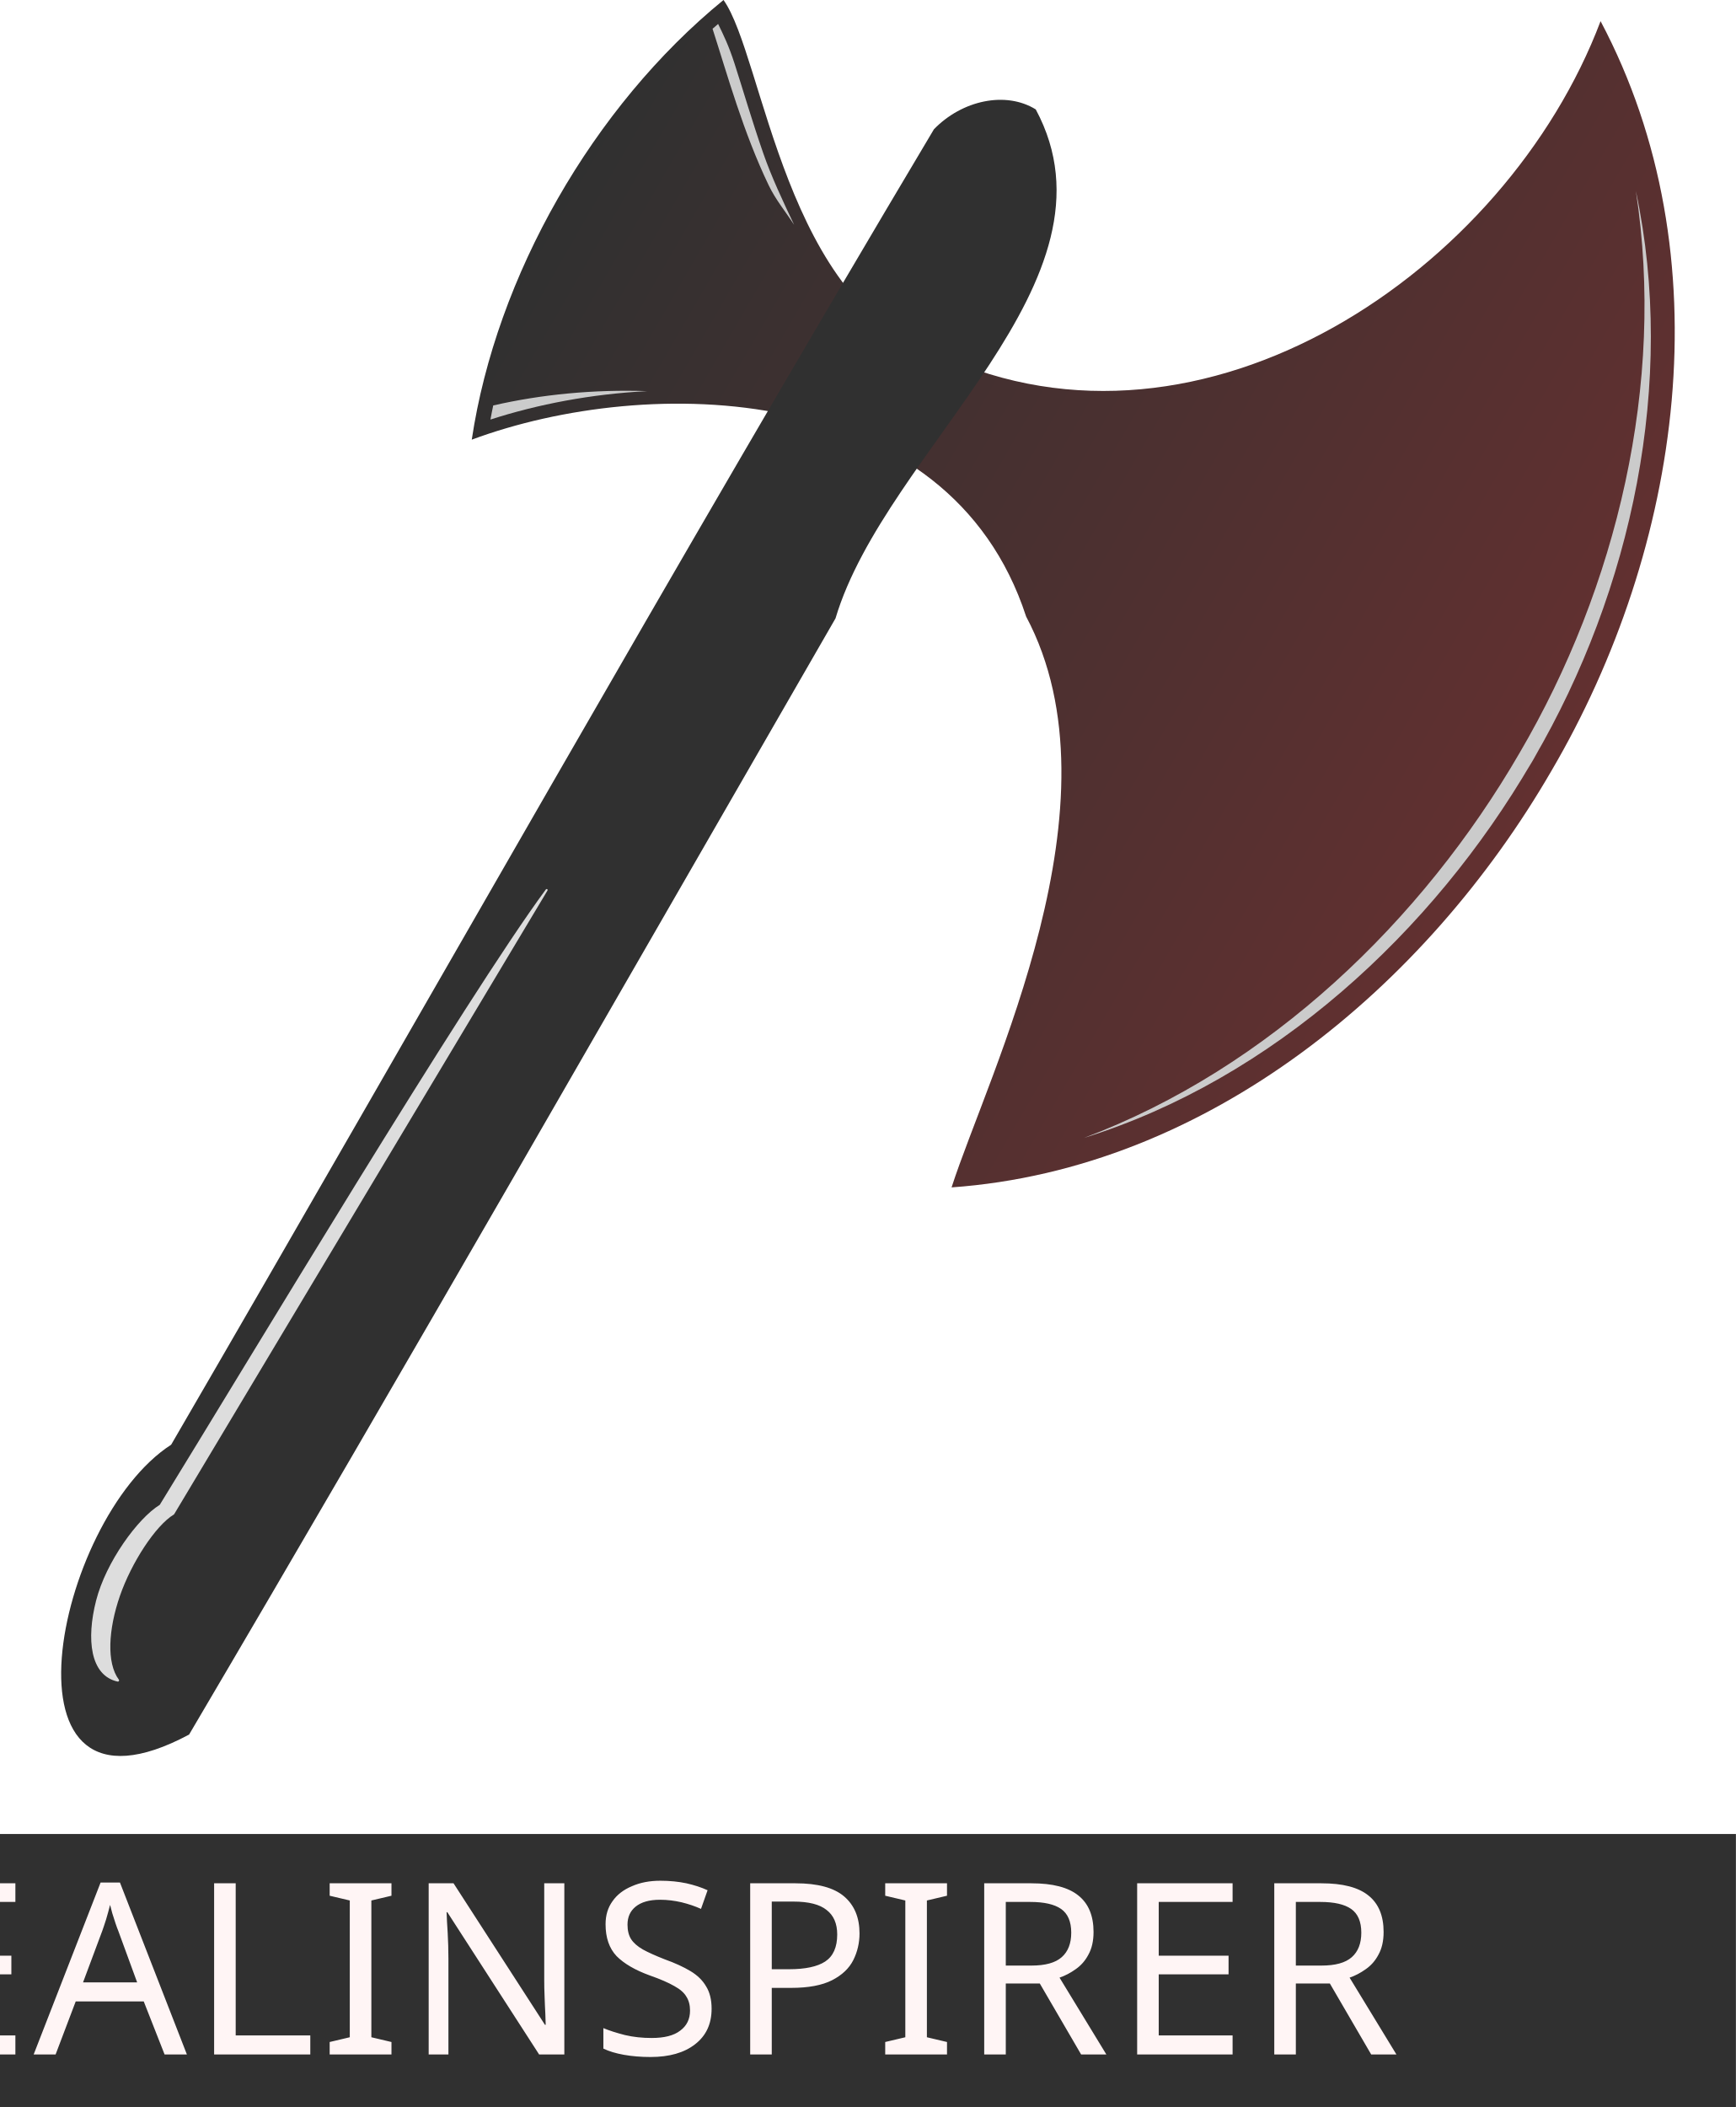
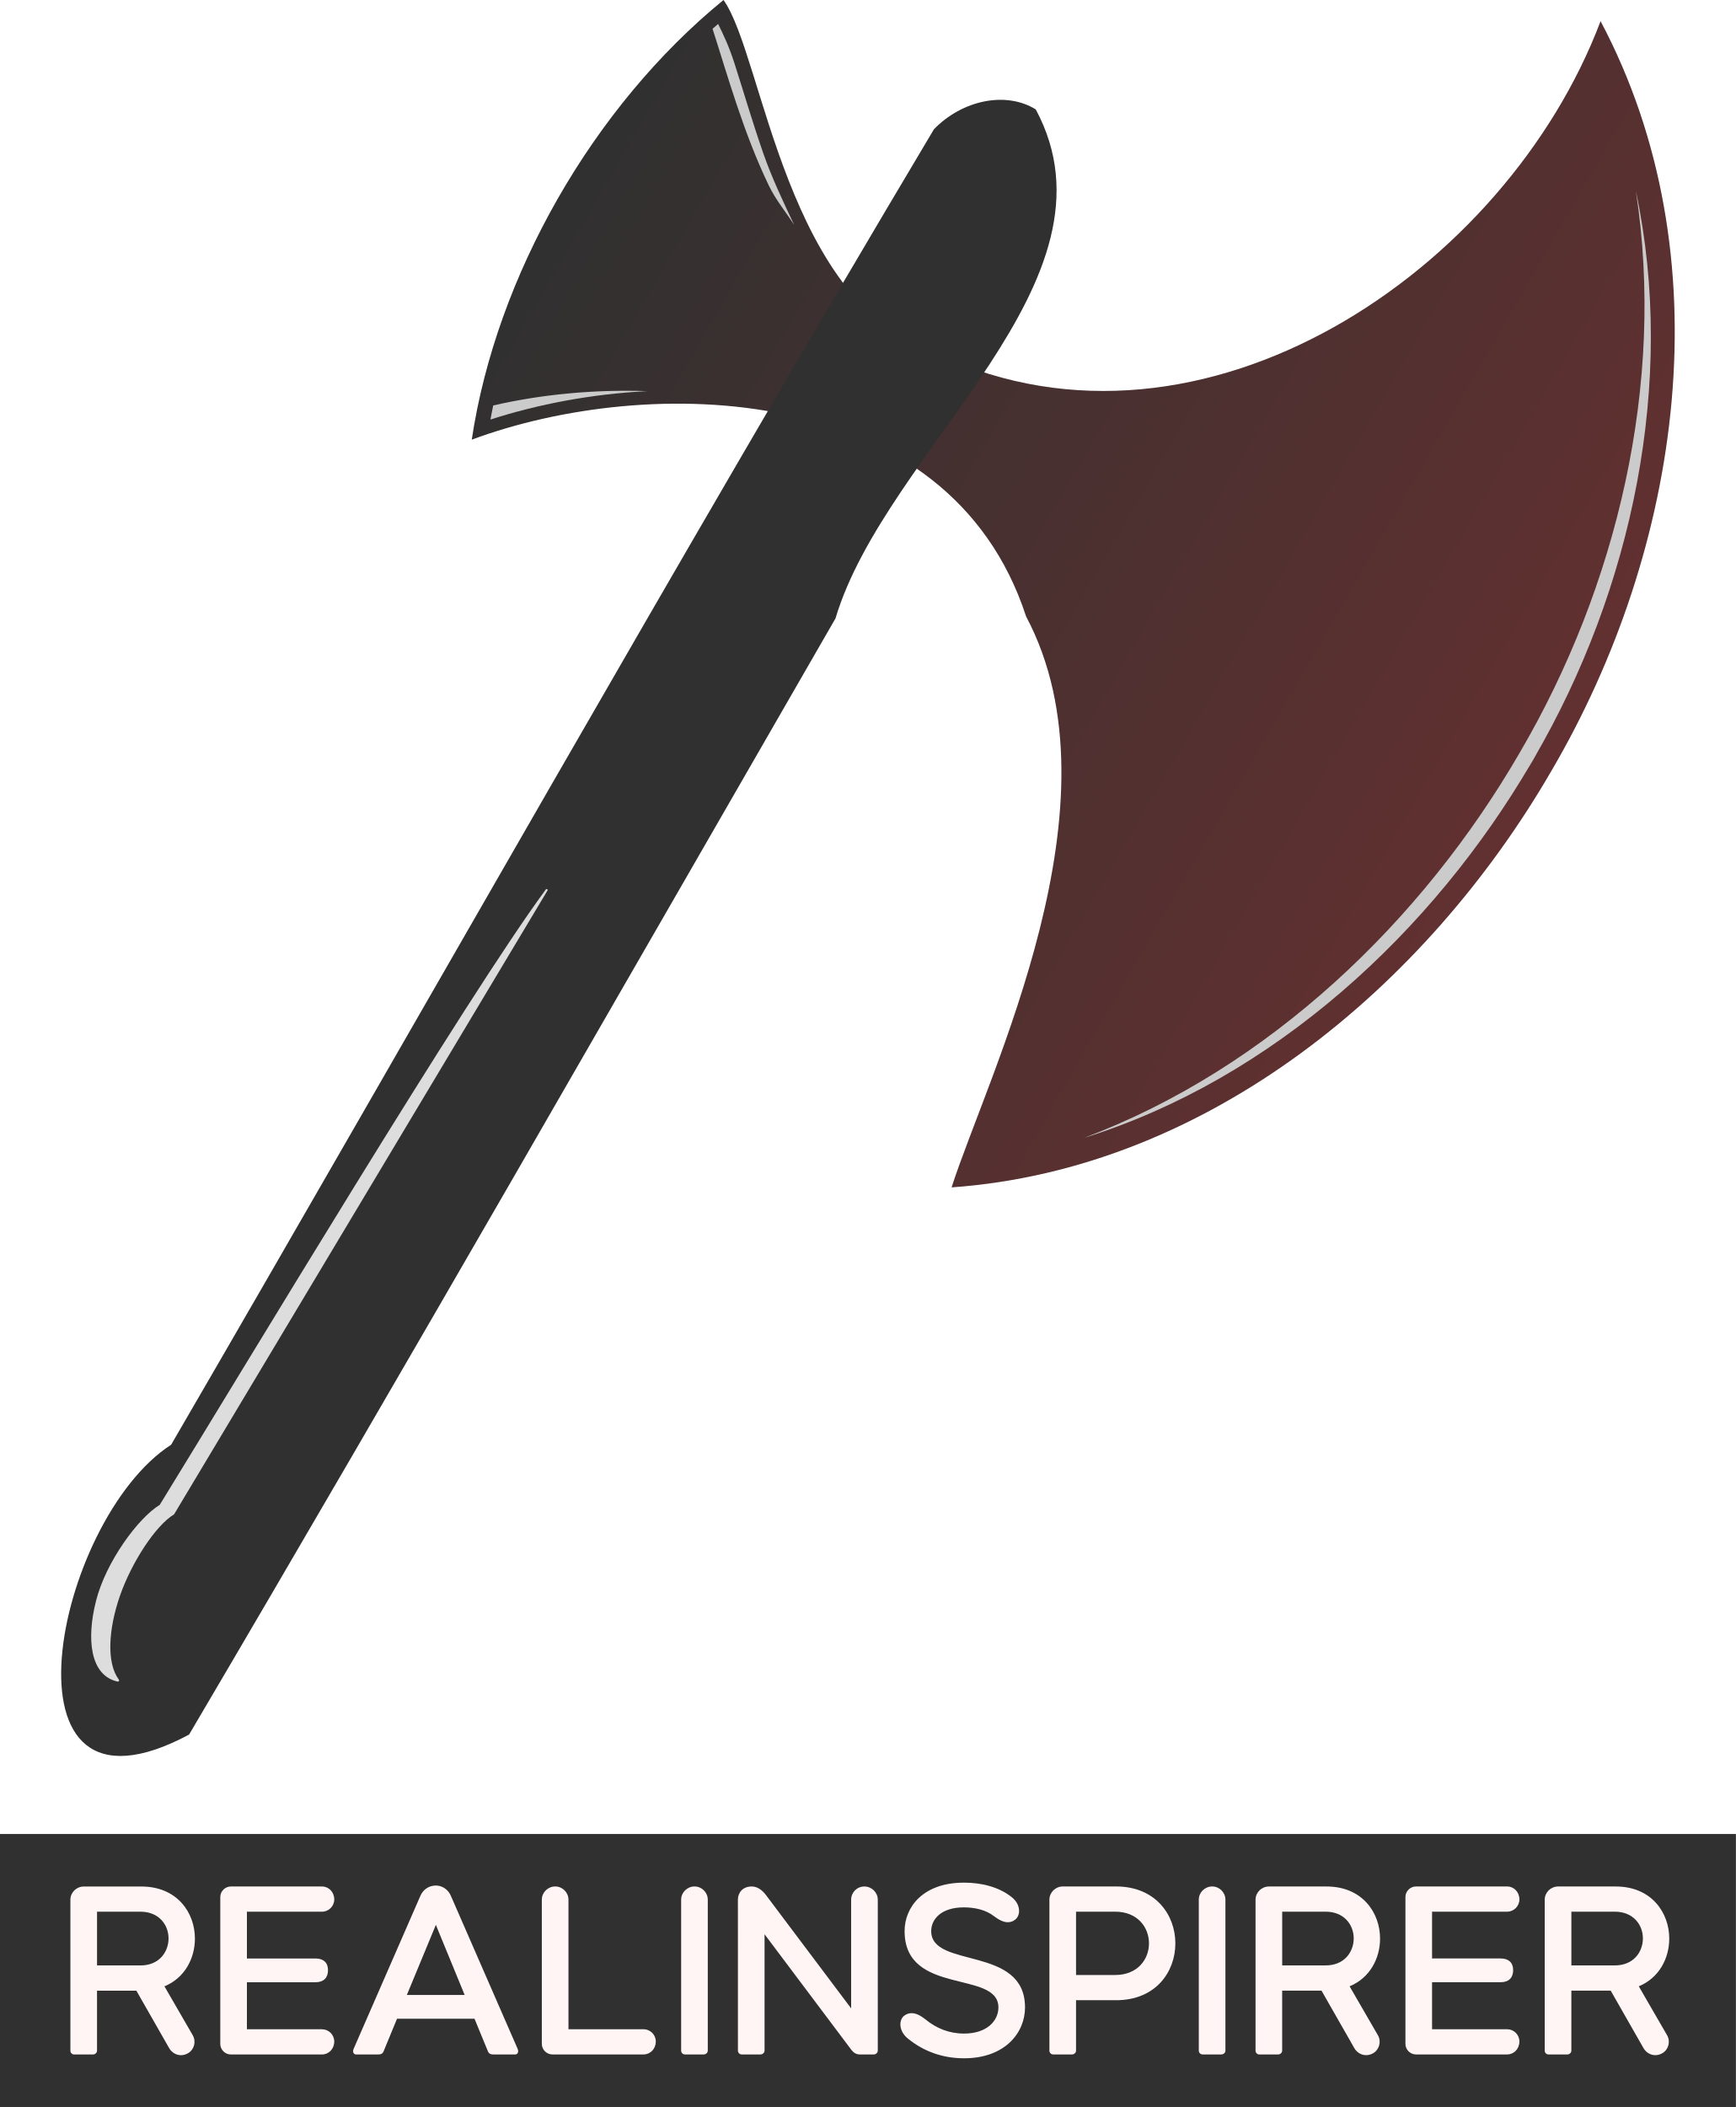
<svg xmlns="http://www.w3.org/2000/svg" xmlns:xlink="http://www.w3.org/1999/xlink" width="56.454mm" height="68.515mm" viewBox="0 0 56.454 68.515" version="1.1" id="svg1" xml:space="preserve">
  <defs id="defs1">
    <linearGradient id="linearGradient42">
      <stop style="stop-color:#303030;stop-opacity:1;" offset="0" id="stop42" />
      <stop style="stop-color:#623030;stop-opacity:1;" offset="1" id="stop43" />
    </linearGradient>
    <linearGradient xlink:href="#linearGradient42" id="linearGradient43-4" x1="-682.51" y1="96.782" x2="-637.008" y2="96.782" gradientUnits="userSpaceOnUse" />
  </defs>
  <g id="layer1" transform="translate(600.8676,-82.63553)">
    <g id="g42-1-7" transform="matrix(1.135994,0,0,1.135994,150.3382,-19.53102)">
      <g id="g40-3-0" transform="matrix(0.6247607,0.3607058,-0.3607058,0.6247607,-183.8804,281.146)">
        <g id="g39-8-8">
          <path id="path26-7-9" style="fill:url(#linearGradient43-4);stroke-width:4.767;stroke-linecap:round;stroke-linejoin:round" d="m -637.009,97.048 c 0.068,-10.246 -4.242,-21.145 -13.185,-26.743 1.714,10.459 -4.624,23.522 -16.076,24.589 -6.283,1.41 -11.975,-6.765 -14.485,-7.914 -2.377,6.264 -2.327,14.012 0.071,20.104 4.761,-5.754 15.2,-11.536 22.559,-4.923 7.093,4.43 7.767,16.448 8.765,21.097 8.459,-5.72 12.335,-16.318 12.351,-26.212 z" />
          <path style="fill:#cbcbcb;stroke-width:4.767;stroke-linecap:round;stroke-linejoin:round" d="m -675.619,101.936 c -1.852,0.986 -3.568,2.207 -5.006,3.547 0.058,0.183 0.122,0.359 0.184,0.539 1.33,-1.47 2.958,-2.879 4.822,-4.086 z" id="path39-6-3" />
          <path style="fill:#cbcbcb;stroke-width:4.767;stroke-linecap:round;stroke-linejoin:round" d="m -680.465,87.91 c -0.031,0.093 -0.065,0.184 -0.096,0.277 1.415,1.28 3.118,2.956 5.041,4.268 0.531,0.362 1.1,0.566 1.652,0.85 -0.861,-0.594 -1.729,-1.197 -2.484,-1.85 -1.035,-0.895 -1.964,-1.787 -2.76,-2.506 -0.572,-0.517 -0.96,-0.772 -1.354,-1.039 z" id="path38-7-9" />
          <path id="path36-3-7" style="fill:#cbcbcb;stroke-width:4.767;stroke-linecap:round;stroke-linejoin:round" d="m -645.6,75.455 c 4.831,6.023 7.191,13.969 7.141,21.598 -0.013,7.709 -2.354,15.813 -7.33,21.875 5.317,-5.762 7.9,-13.962 7.93,-21.803 2.2e-4,0.397 0.001,0.725 0.004,-0.078 -10e-6,-0.004 10e-6,-4.79e-4 0,-0.004 a 0.273,0.273 0 0 1 0,-0.002 c 10e-6,-6.48e-4 0,-0.001 0,-0.002 -0.003,-0.782 -0.004,-0.473 -0.004,-0.084 0.032,-7.738 -2.576,-15.758 -7.74,-21.5 z" />
          <path id="rect24-5-5" style="fill:#303030;fill-opacity:1;stroke-width:3.97;stroke-linecap:round;stroke-linejoin:round" d="m -667.855,84.544 c 6.587,4.071 1.592,14.634 3.217,21.463 0.006,17.061 0.081,34.122 -0.07,51.182 -4.722,7.602 -8.886,-4.7 -6.367,-9.604 0.056,-20.112 -0.16,-40.226 0.116,-60.337 0.39,-1.555 1.704,-2.746 3.104,-2.703 z" />
          <path id="path28-7-9" style="fill:#f6f6f6;fill-opacity:0.871;stroke-width:3.97;stroke-linecap:round;stroke-linejoin:round" d="m -669.17,121.033 c -0.02,-0.003 -0.039,0.012 -0.044,0.035 -0.594,5.249 -0.875,22.221 -1.06,28.81 -0.488,0.897 -0.715,3.033 -0.288,4.552 0.214,0.763 0.533,1.434 0.933,1.876 0.4,0.442 0.886,0.652 1.419,0.479 0.035,-0.013 0.038,-0.07 0.003,-0.087 -0.767,-0.327 -1.365,-1.529 -1.629,-2.898 -0.264,-1.369 -0.173,-3.124 0.239,-3.872 0.003,-0.006 0.004,-0.012 0.004,-0.018 l 0.456,-28.83 c 9.4e-4,-0.024 -0.014,-0.045 -0.035,-0.048 z" />
        </g>
      </g>
      <g id="g41-7-9" transform="matrix(0.6699603,0,0,0.6699603,-210.0467,39.42545)">
        <rect style="fill:#303030;fill-opacity:1;stroke-width:4.08;stroke-linecap:round;stroke-linejoin:round" id="rect40-8-1" width="74.177" height="11.664" x="-673.517" y="153.753" ry="0" />
-         <text xml:space="preserve" style="font-style:normal;font-variant:normal;font-weight:normal;font-stretch:normal;font-size:10.252px;line-height:1;font-family:'LT Saeada';-inkscape-font-specification:'LT Saeada';text-align:center;text-decoration-color:#000000;letter-spacing:0.16px;word-spacing:0px;text-anchor:middle;fill:#fff5f5;fill-opacity:1;stroke-width:3.027;stroke-linecap:round;stroke-linejoin:round" x="-636.531" y="163.173" id="text40-3-6">
-           <tspan id="tspan40-2-3" style="font-style:normal;font-variant:normal;font-weight:normal;font-stretch:normal;font-family:'LT Saeada';-inkscape-font-specification:'LT Saeada';fill:#fff5f5;fill-opacity:1;stroke-width:3.027" x="-636.451" y="163.173">REALINSPIRER</tspan>
-         </text>
+         <path d="m -666.274,162.927 c 0.113,0.174 0.297,0.277 0.492,0.277 0.103,0 0.205,-0.031 0.297,-0.082 0.267,-0.154 0.359,-0.502 0.205,-0.769 l -1.21,-2.091 c 0.871,-0.359 1.302,-1.199 1.302,-2.04 0,-1.107 -0.759,-2.225 -2.286,-2.225 h -2.461 c -0.318,0 -0.574,0.256 -0.574,0.564 v 6.449 c 0,0.092 0.072,0.164 0.164,0.164 h 0.8 c 0.092,0 0.174,-0.072 0.174,-0.164 v -2.563 h 1.681 z m -3.096,-5.854 h 1.856 c 0.8,0 1.199,0.574 1.199,1.138 0,0.584 -0.4,1.158 -1.199,1.158 h -1.856 z m 5.266,5.649 c 0,0.246 0.205,0.451 0.451,0.451 h 3.896 c 0.287,0 0.523,-0.236 0.523,-0.554 0,-0.287 -0.236,-0.523 -0.523,-0.523 h -3.209 v -2.009 h 2.932 c 0.338,0 0.533,-0.185 0.533,-0.513 0,-0.328 -0.195,-0.502 -0.533,-0.502 h -2.932 v -1.999 h 3.209 c 0.287,0 0.523,-0.236 0.523,-0.523 0,-0.318 -0.236,-0.554 -0.523,-0.554 h -3.896 c -0.246,0 -0.451,0.205 -0.451,0.451 z m 5.696,0.215 c -0.051,0.133 0,0.236 0.113,0.236 h 0.923 c 0.103,0 0.195,-0.01 0.246,-0.133 l 0.574,-1.394 h 3.311 l 0.574,1.394 c 0.051,0.123 0.144,0.133 0.246,0.133 h 0.912 c 0.113,0 0.164,-0.103 0.113,-0.236 l -2.85,-6.531 c -0.123,-0.297 -0.39,-0.451 -0.646,-0.451 -0.277,0 -0.543,0.154 -0.666,0.451 z m 2.276,-2.307 1.24,-2.994 1.23,2.994 z m 5.768,2.091 c 0,0.246 0.205,0.451 0.451,0.451 h 3.896 c 0.287,0 0.523,-0.236 0.523,-0.554 0,-0.287 -0.236,-0.523 -0.523,-0.523 h -3.209 v -5.536 c 0,-0.308 -0.256,-0.564 -0.564,-0.564 -0.318,0 -0.574,0.256 -0.574,0.564 z m 5.953,0.287 c 0,0.092 0.072,0.164 0.164,0.164 h 0.8 c 0.092,0 0.174,-0.072 0.174,-0.164 v -6.449 c 0,-0.308 -0.256,-0.564 -0.564,-0.564 -0.318,0 -0.574,0.256 -0.574,0.564 z m 2.426,0 c 0,0.092 0.072,0.164 0.164,0.164 h 0.8 c 0.092,0 0.174,-0.072 0.174,-0.164 v -4.972 l 3.711,4.942 c 0.082,0.103 0.185,0.195 0.369,0.195 h 0.584 c 0.092,0 0.174,-0.072 0.174,-0.164 v -6.449 c 0,-0.308 -0.256,-0.564 -0.574,-0.564 -0.318,0 -0.564,0.256 -0.564,0.564 v 4.644 l -3.568,-4.747 c -0.154,-0.215 -0.359,-0.461 -0.687,-0.461 -0.369,0 -0.584,0.256 -0.584,0.564 z m 9.654,-7.176 c -1.733,0 -2.532,1.035 -2.532,2.071 0,2.778 4.009,1.651 4.009,3.26 0,0.564 -0.482,1.117 -1.466,1.117 -0.646,0 -1.189,-0.226 -1.651,-0.605 -0.205,-0.164 -0.4,-0.267 -0.595,-0.267 -0.103,0 -0.205,0.031 -0.308,0.103 -0.246,0.185 -0.246,0.666 0.154,0.984 0.656,0.533 1.456,0.841 2.399,0.841 1.743,0 2.604,-1.087 2.604,-2.173 0,-2.666 -4.009,-1.64 -4.009,-3.26 0,-0.513 0.431,-1.015 1.394,-1.015 0.461,0 0.943,0.103 1.292,0.379 0.205,0.154 0.4,0.256 0.584,0.256 0.113,0 0.215,-0.031 0.308,-0.103 0.256,-0.185 0.256,-0.666 -0.144,-0.974 -0.543,-0.431 -1.282,-0.615 -2.04,-0.615 z m 3.656,7.176 c 0,0.092 0.072,0.164 0.164,0.164 h 0.8 c 0.092,0 0.174,-0.072 0.174,-0.164 v -2.153 h 1.712 c 1.692,0 2.532,-1.21 2.532,-2.43 0,-1.21 -0.841,-2.43 -2.532,-2.43 h -2.276 c -0.318,0 -0.574,0.256 -0.574,0.564 z m 1.138,-5.936 h 1.671 c 0.964,0 1.446,0.677 1.446,1.353 0,0.677 -0.482,1.353 -1.446,1.353 h -1.671 z m 5.245,5.936 c 0,0.092 0.072,0.164 0.164,0.164 h 0.8 c 0.092,0 0.174,-0.072 0.174,-0.164 v -6.449 c 0,-0.308 -0.256,-0.564 -0.564,-0.564 -0.318,0 -0.574,0.256 -0.574,0.564 z m 6.66,-0.082 c 0.113,0.174 0.297,0.277 0.492,0.277 0.103,0 0.205,-0.031 0.297,-0.082 0.267,-0.154 0.359,-0.502 0.205,-0.769 l -1.21,-2.091 c 0.871,-0.359 1.302,-1.199 1.302,-2.04 0,-1.107 -0.759,-2.225 -2.286,-2.225 h -2.461 c -0.318,0 -0.574,0.256 -0.574,0.564 v 6.449 c 0,0.092 0.072,0.164 0.164,0.164 h 0.8 c 0.092,0 0.174,-0.072 0.174,-0.164 v -2.563 h 1.681 z m -3.096,-5.854 h 1.856 c 0.8,0 1.2,0.574 1.2,1.138 0,0.584 -0.4,1.158 -1.2,1.158 h -1.856 z m 5.266,5.649 c 0,0.246 0.205,0.451 0.451,0.451 h 3.896 c 0.287,0 0.523,-0.236 0.523,-0.554 0,-0.287 -0.236,-0.523 -0.523,-0.523 h -3.209 v -2.009 h 2.932 c 0.338,0 0.533,-0.185 0.533,-0.513 0,-0.328 -0.195,-0.502 -0.533,-0.502 h -2.932 v -1.999 h 3.209 c 0.287,0 0.523,-0.236 0.523,-0.523 0,-0.318 -0.236,-0.554 -0.523,-0.554 h -3.896 c -0.246,0 -0.451,0.205 -0.451,0.451 z m 10.187,0.205 c 0.113,0.174 0.297,0.277 0.492,0.277 0.103,0 0.205,-0.031 0.297,-0.082 0.267,-0.154 0.359,-0.502 0.205,-0.769 l -1.21,-2.091 c 0.871,-0.359 1.302,-1.199 1.302,-2.04 0,-1.107 -0.759,-2.225 -2.286,-2.225 h -2.461 c -0.318,0 -0.574,0.256 -0.574,0.564 v 6.449 c 0,0.092 0.072,0.164 0.164,0.164 h 0.8 c 0.092,0 0.174,-0.072 0.174,-0.164 v -2.563 h 1.681 z m -3.096,-5.854 h 1.856 c 0.8,0 1.2,0.574 1.2,1.138 0,0.584 -0.4,1.158 -1.2,1.158 h -1.856 z" id="text40-3-6" style="font-size:10.252px;line-height:1;font-family:'LT Saeada';-inkscape-font-specification:'LT Saeada';text-align:center;letter-spacing:0.16px;word-spacing:0px;text-anchor:middle;fill:#fff5f5;stroke-width:3.027;stroke-linecap:round;stroke-linejoin:round" aria-label="REALINSPIRER" />
      </g>
    </g>
  </g>
</svg>
